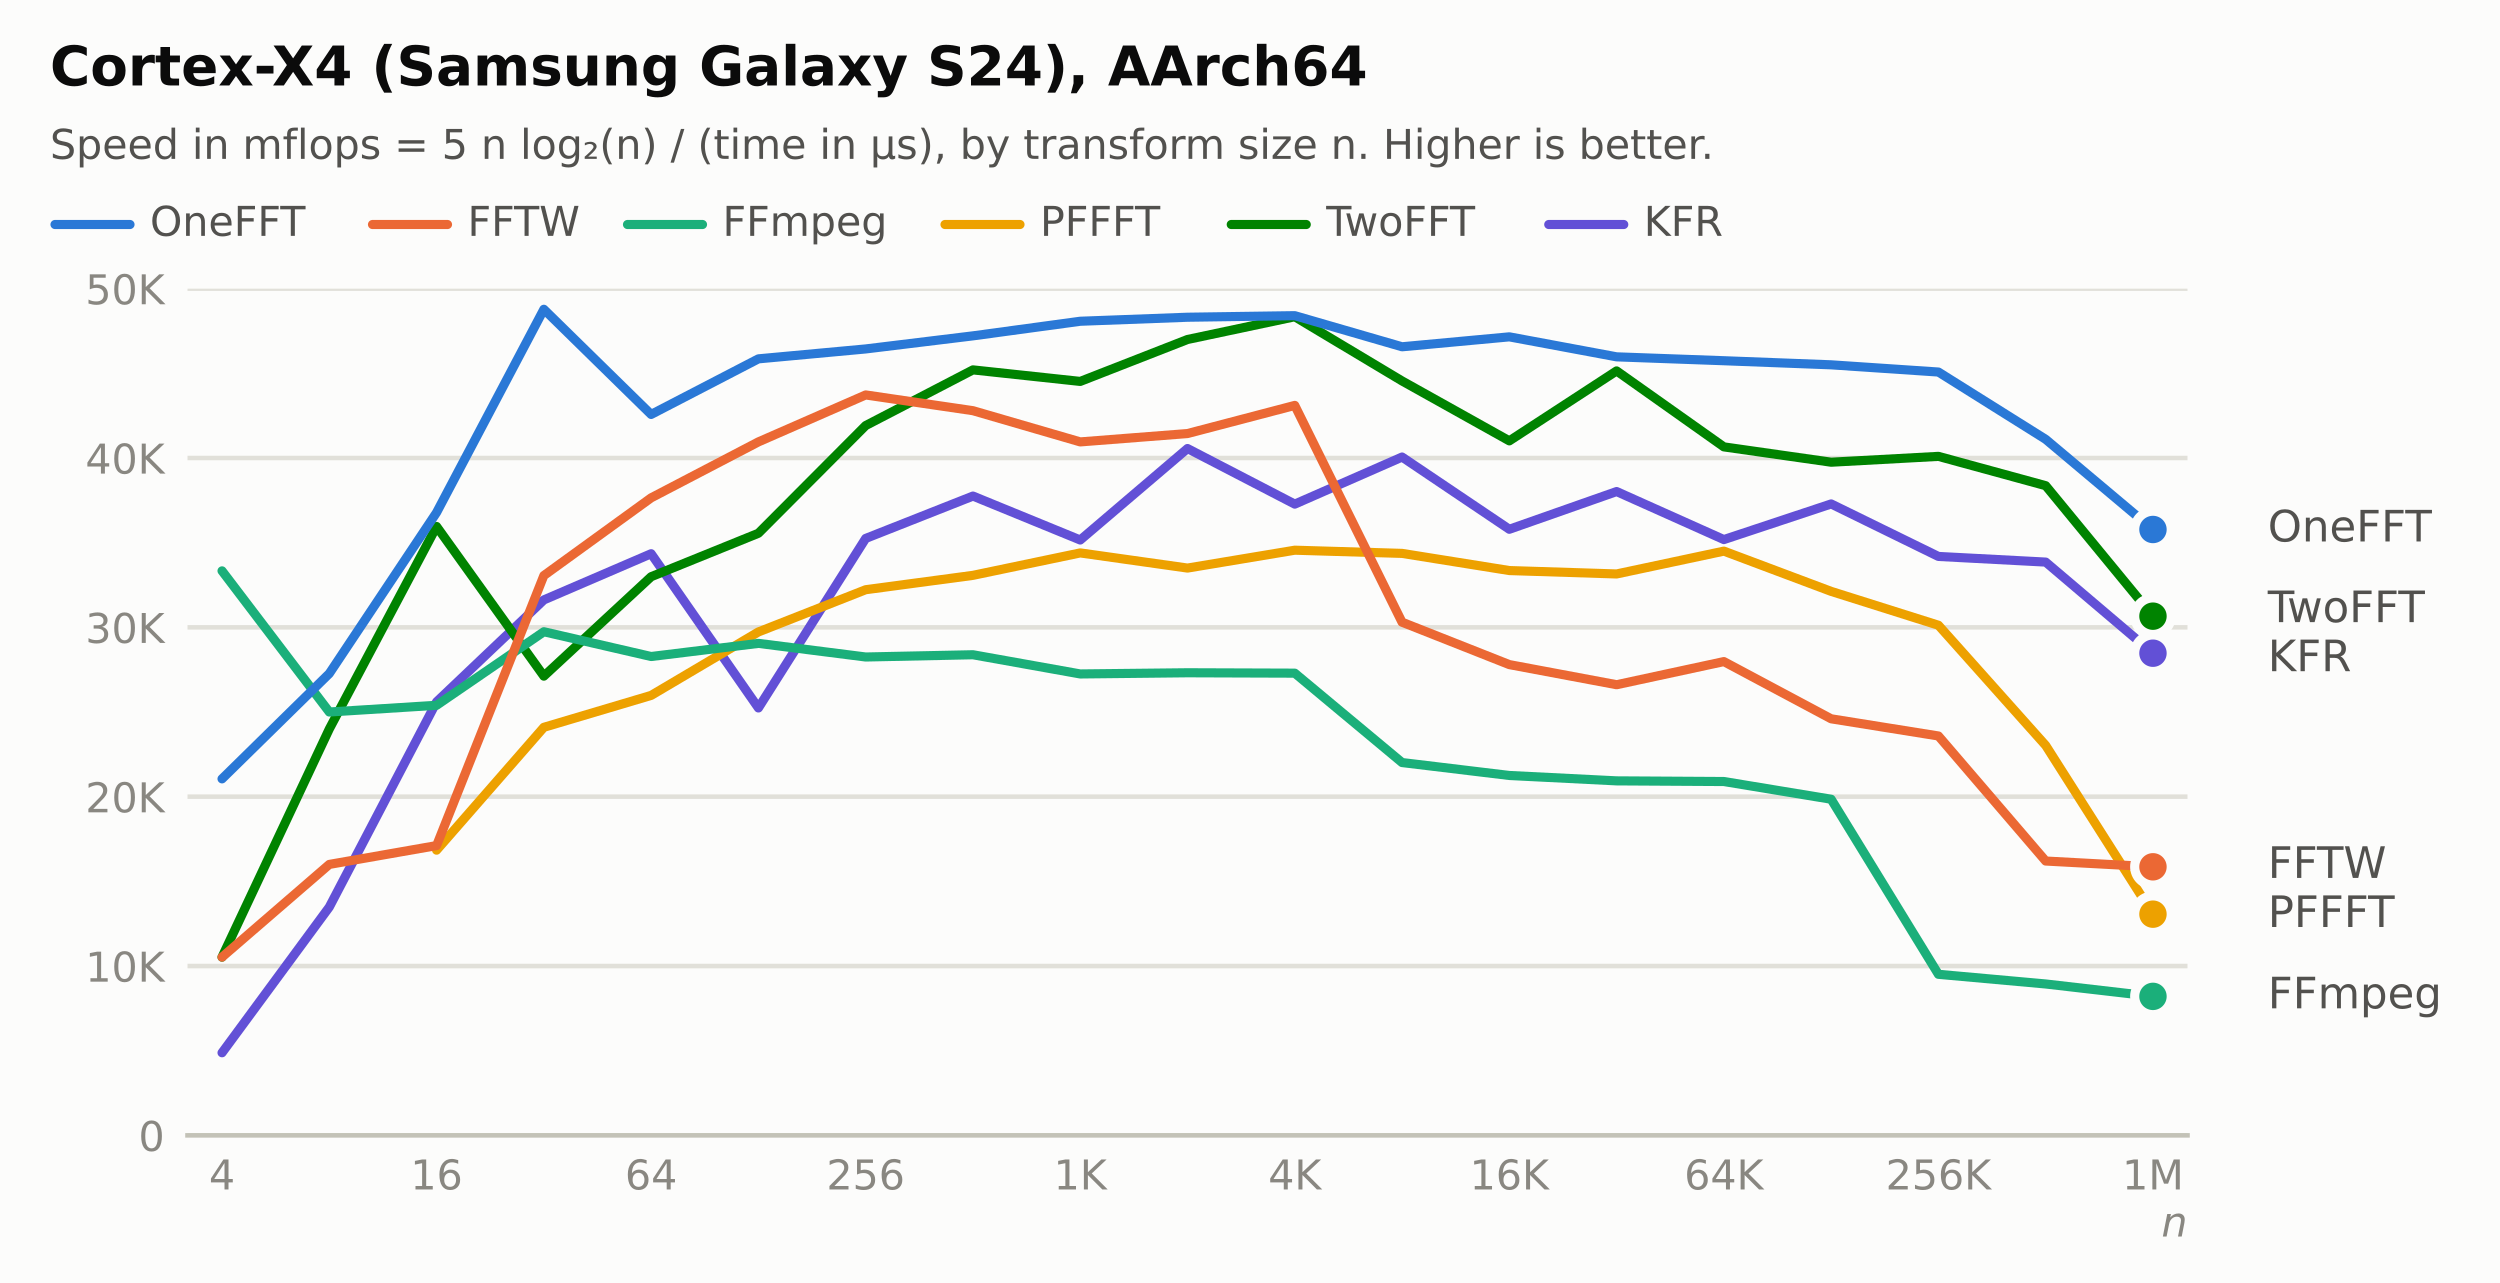
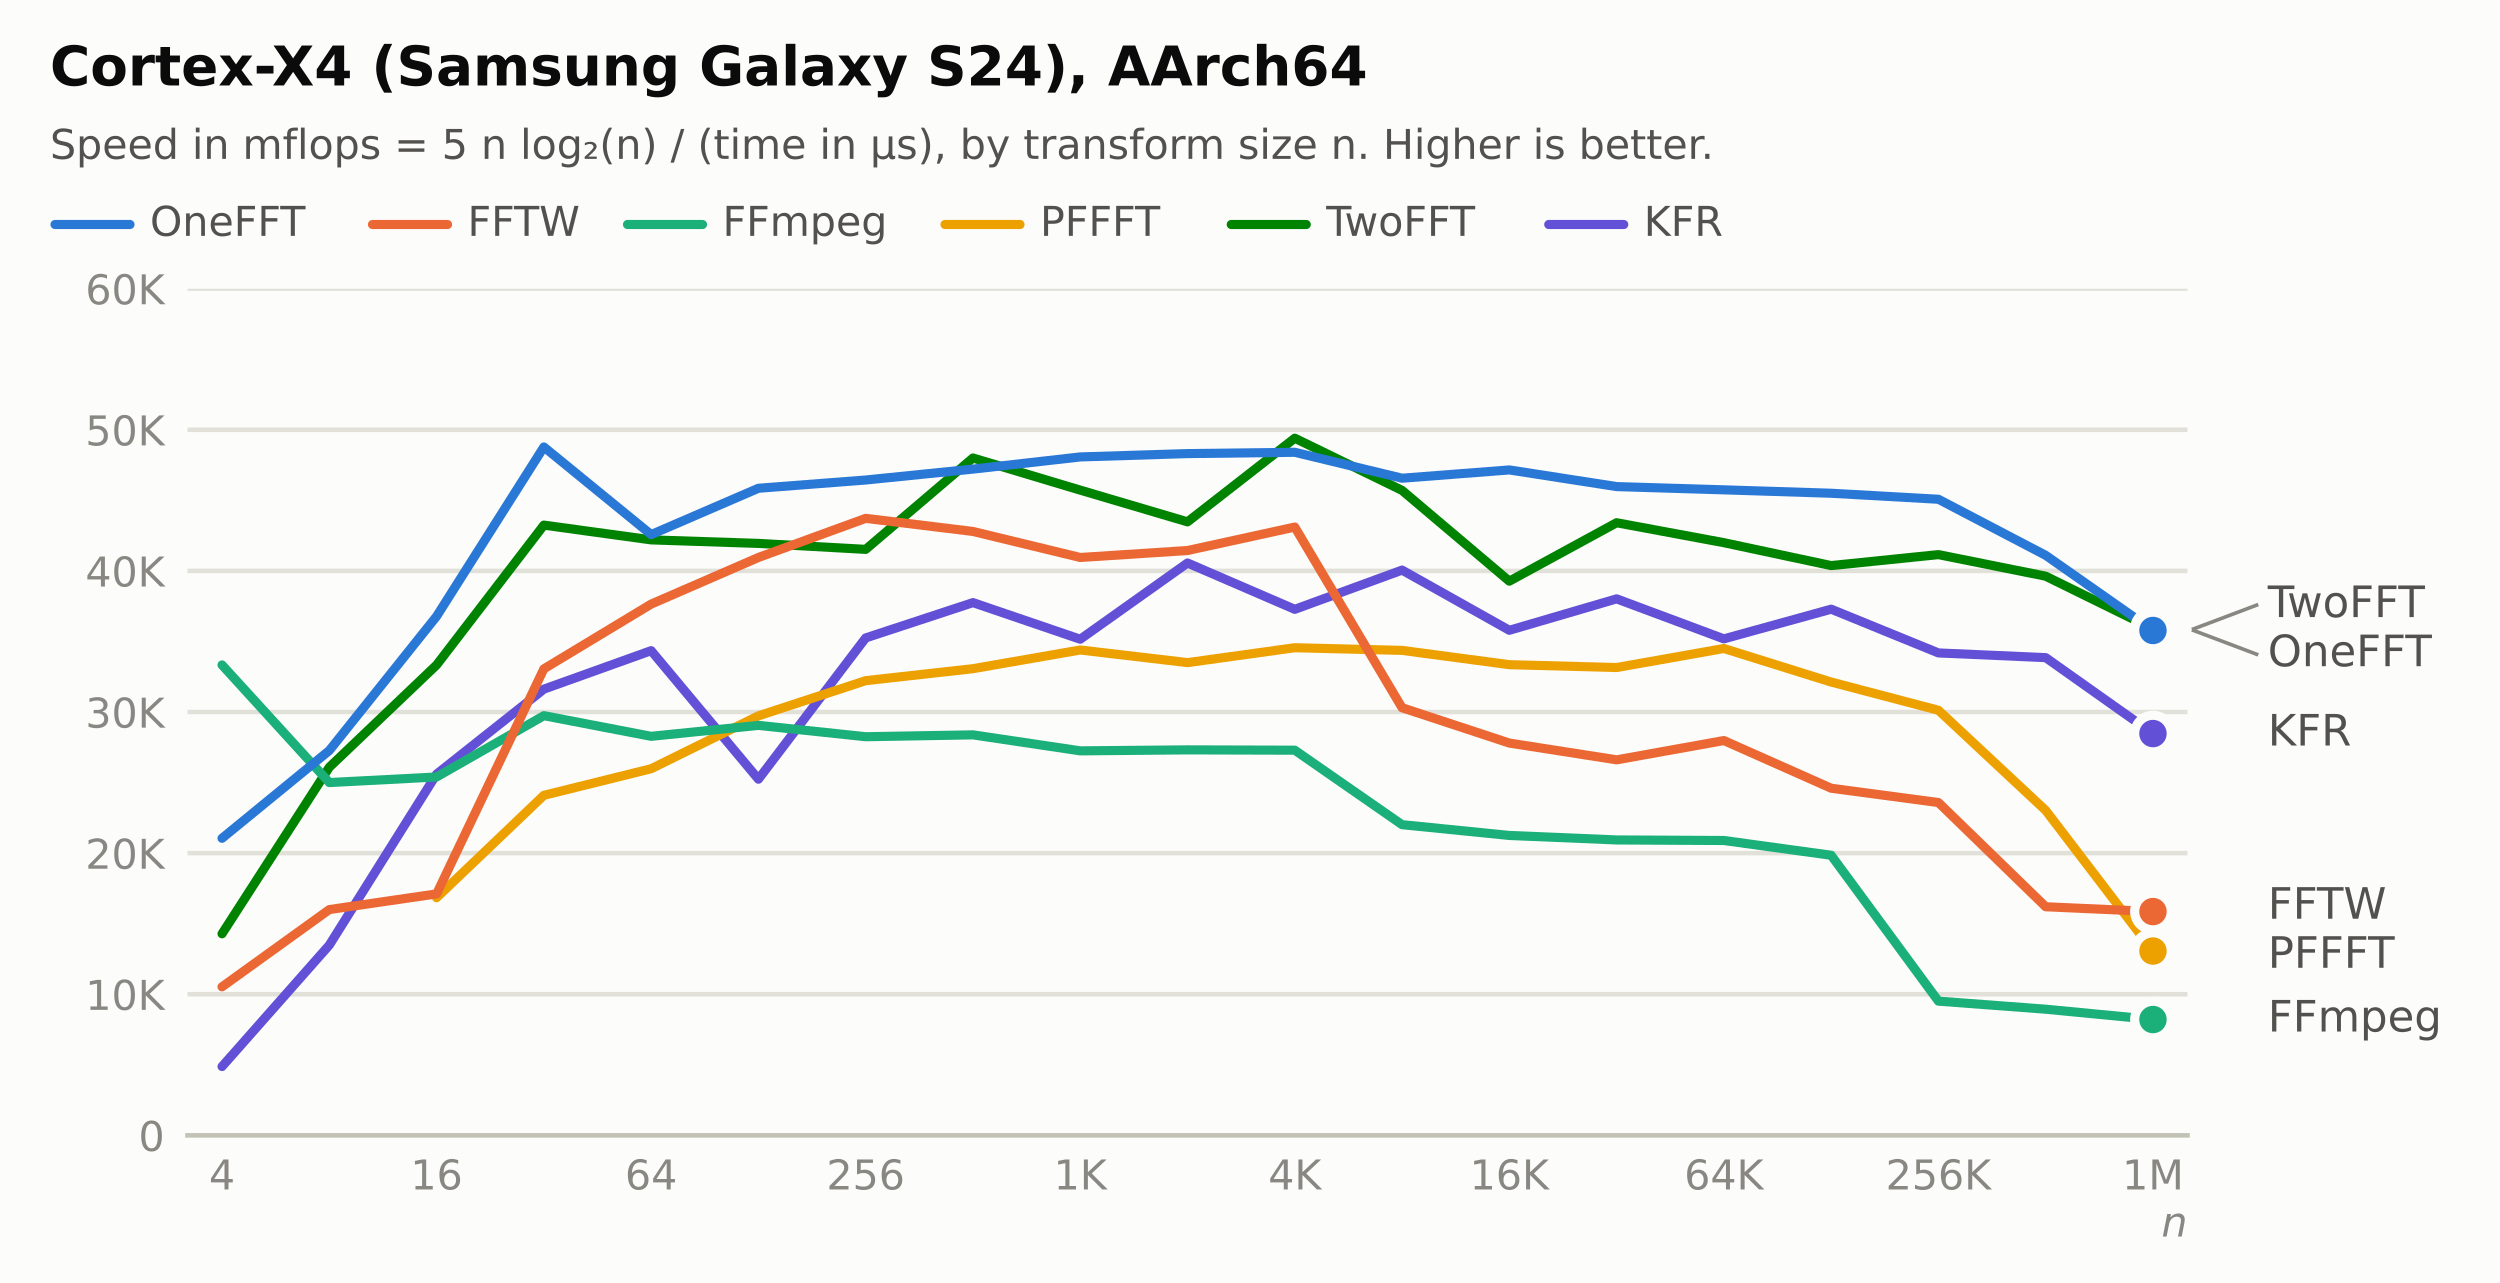
<svg xmlns="http://www.w3.org/2000/svg" xmlns:xlink="http://www.w3.org/1999/xlink" width="547.2pt" height="280.8pt" viewBox="0 0 547.2 280.8" version="1.1">
  <defs>
    <style type="text/css">*{stroke-linejoin: round; stroke-linecap: butt}</style>
  </defs>
  <g id="figure_1">
    <g id="patch_1">
      <path d="M 0 280.8  L 547.2 280.8  L 547.2 0  L 0 0  z " style="fill: #fcfcfb" />
    </g>
    <g id="axes_1">
      <g id="patch_2">
        <path d="M 41.04 248.508  L 478.8 248.508  L 478.8 63.18  L 41.04 63.18  z " style="fill: #fcfcfb" />
      </g>
      <g id="matplotlib.axis_1">
        <g id="xtick_1">
          <g id="line2d_1" />
          <g id="text_1">
            <text style="font-size: 9px; font-family: system-ui, -apple-system, 'Segoe UI', 'DejaVu Sans', sans-serif; text-anchor: middle; fill: #898781" x="48.599" y="260.347" transform="rotate(-0 48.59891 260.3466)">4</text>
          </g>
        </g>
        <g id="xtick_2">
          <g id="line2d_2" />
          <g id="text_2">
            <text style="font-size: 9px; font-family: system-ui, -apple-system, 'Segoe UI', 'DejaVu Sans', sans-serif; text-anchor: middle; fill: #898781" x="95.559" y="260.347" transform="rotate(-0 95.55915 260.3466)">16</text>
          </g>
        </g>
        <g id="xtick_3">
          <g id="line2d_3" />
          <g id="text_3">
            <text style="font-size: 9px; font-family: system-ui, -apple-system, 'Segoe UI', 'DejaVu Sans', sans-serif; text-anchor: middle; fill: #898781" x="142.519" y="260.347" transform="rotate(-0 142.5194 260.3466)">64</text>
          </g>
        </g>
        <g id="xtick_4">
          <g id="line2d_4" />
          <g id="text_4">
            <text style="font-size: 9px; font-family: system-ui, -apple-system, 'Segoe UI', 'DejaVu Sans', sans-serif; text-anchor: middle; fill: #898781" x="189.48" y="260.347" transform="rotate(-0 189.4796 260.3466)">256</text>
          </g>
        </g>
        <g id="xtick_5">
          <g id="line2d_5" />
          <g id="text_5">
            <text style="font-size: 9px; font-family: system-ui, -apple-system, 'Segoe UI', 'DejaVu Sans', sans-serif; text-anchor: middle; fill: #898781" x="236.44" y="260.347" transform="rotate(-0 236.4399 260.3466)">1K</text>
          </g>
        </g>
        <g id="xtick_6">
          <g id="line2d_6" />
          <g id="text_6">
            <text style="font-size: 9px; font-family: system-ui, -apple-system, 'Segoe UI', 'DejaVu Sans', sans-serif; text-anchor: middle; fill: #898781" x="283.4" y="260.347" transform="rotate(-0 283.4001 260.3466)">4K</text>
          </g>
        </g>
        <g id="xtick_7">
          <g id="line2d_7" />
          <g id="text_7">
            <text style="font-size: 9px; font-family: system-ui, -apple-system, 'Segoe UI', 'DejaVu Sans', sans-serif; text-anchor: middle; fill: #898781" x="330.36" y="260.347" transform="rotate(-0 330.3604 260.3466)">16K</text>
          </g>
        </g>
        <g id="xtick_8">
          <g id="line2d_8" />
          <g id="text_8">
            <text style="font-size: 9px; font-family: system-ui, -apple-system, 'Segoe UI', 'DejaVu Sans', sans-serif; text-anchor: middle; fill: #898781" x="377.321" y="260.347" transform="rotate(-0 377.3206 260.3466)">64K</text>
          </g>
        </g>
        <g id="xtick_9">
          <g id="line2d_9" />
          <g id="text_9">
            <text style="font-size: 9px; font-family: system-ui, -apple-system, 'Segoe UI', 'DejaVu Sans', sans-serif; text-anchor: middle; fill: #898781" x="424.281" y="260.347" transform="rotate(-0 424.2808 260.3466)">256K</text>
          </g>
        </g>
        <g id="xtick_10">
          <g id="line2d_10" />
          <g id="text_10">
            <text style="font-size: 9px; font-family: system-ui, -apple-system, 'Segoe UI', 'DejaVu Sans', sans-serif; text-anchor: middle; fill: #898781" x="471.241" y="260.347" transform="rotate(-0 471.2411 260.3466)">1M</text>
          </g>
        </g>
      </g>
      <g id="matplotlib.axis_2">
        <g id="ytick_1">
          <g id="line2d_11">
            <path d="M 41.04 248.508  L 478.8 248.508  " clip-path="url(#p783c82a42f)" style="fill: none; stroke: #e1e0d9; stroke-linecap: square" />
          </g>
          <g id="line2d_12" />
          <g id="text_11">
            <text style="font-size: 9px; font-family: system-ui, -apple-system, 'Segoe UI', 'DejaVu Sans', sans-serif; text-anchor: end; fill: #898781" x="36.04" y="251.927" transform="rotate(-0 36.04 251.9273)">0</text>
          </g>
        </g>
        <g id="ytick_2">
          <g id="line2d_13">
-             <path d="M 41.04 211.442  L 478.8 211.442  " clip-path="url(#p783c82a42f)" style="fill: none; stroke: #e1e0d9; stroke-linecap: square" />
+             <path d="M 41.04 217.62  L 478.8 217.62  " clip-path="url(#p783c82a42f)" style="fill: none; stroke: #e1e0d9; stroke-linecap: square" />
          </g>
          <g id="line2d_14" />
          <g id="text_12">
-             <text style="font-size: 9px; font-family: system-ui, -apple-system, 'Segoe UI', 'DejaVu Sans', sans-serif; text-anchor: end; fill: #898781" x="36.04" y="214.862" transform="rotate(-0 36.04 214.8617)">10K</text>
+             <text style="font-size: 9px; font-family: system-ui, -apple-system, 'Segoe UI', 'DejaVu Sans', sans-serif; text-anchor: end; fill: #898781" x="36.04" y="221.039" transform="rotate(-0 36.04 221.0393)">10K</text>
          </g>
        </g>
        <g id="ytick_3">
          <g id="line2d_15">
-             <path d="M 41.04 174.377  L 478.8 174.377  " clip-path="url(#p783c82a42f)" style="fill: none; stroke: #e1e0d9; stroke-linecap: square" />
+             <path d="M 41.04 186.732  L 478.8 186.732  " clip-path="url(#p783c82a42f)" style="fill: none; stroke: #e1e0d9; stroke-linecap: square" />
          </g>
          <g id="line2d_16" />
          <g id="text_13">
-             <text style="font-size: 9px; font-family: system-ui, -apple-system, 'Segoe UI', 'DejaVu Sans', sans-serif; text-anchor: end; fill: #898781" x="36.04" y="177.796" transform="rotate(-0 36.04 177.7961)">20K</text>
+             <text style="font-size: 9px; font-family: system-ui, -apple-system, 'Segoe UI', 'DejaVu Sans', sans-serif; text-anchor: end; fill: #898781" x="36.04" y="190.151" transform="rotate(-0 36.04 190.1513)">20K</text>
          </g>
        </g>
        <g id="ytick_4">
          <g id="line2d_17">
-             <path d="M 41.04 137.311  L 478.8 137.311  " clip-path="url(#p783c82a42f)" style="fill: none; stroke: #e1e0d9; stroke-linecap: square" />
+             <path d="M 41.04 155.844  L 478.8 155.844  " clip-path="url(#p783c82a42f)" style="fill: none; stroke: #e1e0d9; stroke-linecap: square" />
          </g>
          <g id="line2d_18" />
          <g id="text_14">
-             <text style="font-size: 9px; font-family: system-ui, -apple-system, 'Segoe UI', 'DejaVu Sans', sans-serif; text-anchor: end; fill: #898781" x="36.04" y="140.73" transform="rotate(-0 36.04 140.7305)">30K</text>
+             <text style="font-size: 9px; font-family: system-ui, -apple-system, 'Segoe UI', 'DejaVu Sans', sans-serif; text-anchor: end; fill: #898781" x="36.04" y="159.263" transform="rotate(-0 36.04 159.2633)">30K</text>
          </g>
        </g>
        <g id="ytick_5">
          <g id="line2d_19">
-             <path d="M 41.04 100.246  L 478.8 100.246  " clip-path="url(#p783c82a42f)" style="fill: none; stroke: #e1e0d9; stroke-linecap: square" />
+             <path d="M 41.04 124.956  L 478.8 124.956  " clip-path="url(#p783c82a42f)" style="fill: none; stroke: #e1e0d9; stroke-linecap: square" />
          </g>
          <g id="line2d_20" />
          <g id="text_15">
-             <text style="font-size: 9px; font-family: system-ui, -apple-system, 'Segoe UI', 'DejaVu Sans', sans-serif; text-anchor: end; fill: #898781" x="36.04" y="103.665" transform="rotate(-0 36.04 103.6649)">40K</text>
+             <text style="font-size: 9px; font-family: system-ui, -apple-system, 'Segoe UI', 'DejaVu Sans', sans-serif; text-anchor: end; fill: #898781" x="36.04" y="128.375" transform="rotate(-0 36.04 128.3753)">40K</text>
          </g>
        </g>
        <g id="ytick_6">
          <g id="line2d_21">
-             <path d="M 41.04 63.18  L 478.8 63.18  " clip-path="url(#p783c82a42f)" style="fill: none; stroke: #e1e0d9; stroke-linecap: square" />
+             <path d="M 41.04 94.068  L 478.8 94.068  " clip-path="url(#p783c82a42f)" style="fill: none; stroke: #e1e0d9; stroke-linecap: square" />
          </g>
          <g id="line2d_22" />
          <g id="text_16">
-             <text style="font-size: 9px; font-family: system-ui, -apple-system, 'Segoe UI', 'DejaVu Sans', sans-serif; text-anchor: end; fill: #898781" x="36.04" y="66.599" transform="rotate(-0 36.04 66.5993)">50K</text>
-           </g>
-         </g>
-       </g>
-       <g id="line2d_23">
-         <path d="M 48.599 230.427  L 72.079 198.532  L 95.559 153.62  L 119.039 131.305  L 142.519 121.199  L 166 154.957  L 189.48 117.853  L 212.96 108.578  L 236.44 118.194  L 259.92 98.174  L 283.4 110.341  L 306.88 100.037  L 330.36 115.846  L 353.84 107.589  L 377.321 118.102  L 400.801 110.303  L 424.281 121.794  L 447.761 123.03  L 471.241 142.974  " clip-path="url(#p783c82a42f)" style="fill: none; stroke: #6250d6; stroke-width: 2; stroke-linecap: round" />
-       </g>
-       <g id="line2d_24">
-         <path d="M 48.599 209.492  L 72.079 159.551  L 95.559 115.238  L 119.039 147.991  L 142.519 126.23  L 166 116.719  L 189.48 93.145  L 212.96 80.96  L 236.44 83.486  L 259.92 74.307  L 283.4 69.326  L 306.88 83.382  L 330.36 96.493  L 353.84 81.186  L 377.321 97.812  L 400.801 101.169  L 424.281 99.889  L 447.761 106.307  L 471.241 134.868  " clip-path="url(#p783c82a42f)" style="fill: none; stroke: #008300; stroke-width: 2; stroke-linecap: round" />
+             <text style="font-size: 9px; font-family: system-ui, -apple-system, 'Segoe UI', 'DejaVu Sans', sans-serif; text-anchor: end; fill: #898781" x="36.04" y="97.487" transform="rotate(-0 36.04 97.4873)">50K</text>
+           </g>
+         </g>
+         <g id="ytick_7">
+           <g id="line2d_23">
+             <path d="M 41.04 63.18  L 478.8 63.18  " clip-path="url(#p783c82a42f)" style="fill: none; stroke: #e1e0d9; stroke-linecap: square" />
+           </g>
+           <g id="line2d_24" />
+           <g id="text_17">
+             <text style="font-size: 9px; font-family: system-ui, -apple-system, 'Segoe UI', 'DejaVu Sans', sans-serif; text-anchor: end; fill: #898781" x="36.04" y="66.599" transform="rotate(-0 36.04 66.5993)">60K</text>
+           </g>
+         </g>
      </g>
      <g id="line2d_25">
-         <path d="M 95.559 186.082  L 119.039 159.193  L 142.519 152.208  L 166 138.32  L 189.48 129.077  L 212.96 125.931  L 236.44 121.022  L 259.92 124.339  L 283.4 120.427  L 306.88 121.126  L 330.36 124.883  L 353.84 125.629  L 377.321 120.63  L 400.801 129.442  L 424.281 136.853  L 447.761 163.159  L 471.241 200.093  " clip-path="url(#p783c82a42f)" style="fill: none; stroke: #eda100; stroke-width: 2; stroke-linecap: round" />
+         <path d="M 480.129 137.997  L 493.916 143.201  " style="fill: none; stroke: #898781; stroke-width: 0.8; stroke-linecap: square" />
      </g>
      <g id="line2d_26">
-         <path d="M 48.599 124.956  L 72.079 155.844  L 95.559 154.373  L 119.039 138.276  L 142.519 143.698  L 166 140.821  L 189.48 143.804  L 212.96 143.311  L 236.44 147.515  L 259.92 147.255  L 283.4 147.341  L 306.88 166.906  L 330.36 169.737  L 353.84 170.915  L 377.321 171.06  L 400.801 174.938  L 424.281 213.256  L 447.761 215.373  L 471.241 218.087  " clip-path="url(#p783c82a42f)" style="fill: none; stroke: #1baf7a; stroke-width: 2; stroke-linecap: round" />
+         <path d="M 480.129 137.657  L 493.916 132.452  " style="fill: none; stroke: #898781; stroke-width: 0.8; stroke-linecap: square" />
      </g>
      <g id="line2d_27">
-         <path d="M 48.599 209.492  L 72.079 189.203  L 95.559 185.08  L 119.039 125.977  L 142.519 108.967  L 166 96.722  L 189.48 86.445  L 212.96 89.891  L 236.44 96.724  L 259.92 94.894  L 283.4 88.736  L 306.88 136.187  L 330.36 145.469  L 353.84 149.872  L 377.321 144.807  L 400.801 157.33  L 424.281 161.091  L 447.761 188.461  L 471.241 189.728  " clip-path="url(#p783c82a42f)" style="fill: none; stroke: #eb6834; stroke-width: 2; stroke-linecap: round" />
+         <path d="M 48.599 233.441  L 72.079 206.861  L 95.559 169.435  L 119.039 150.838  L 142.519 142.417  L 166 170.548  L 189.48 139.629  L 212.96 131.9  L 236.44 139.913  L 259.92 123.23  L 283.4 133.368  L 306.88 124.782  L 330.36 137.957  L 353.84 131.076  L 377.321 139.836  L 400.801 133.337  L 424.281 142.913  L 447.761 143.943  L 471.241 160.563  " clip-path="url(#p783c82a42f)" style="fill: none; stroke: #6250d6; stroke-width: 2; stroke-linecap: round" />
+       </g>
+       <g id="line2d_28">
+         <path d="M 48.599 204.382  L 72.079 167.931  L 95.559 145.548  L 119.039 114.938  L 142.519 118.167  L 166 118.94  L 189.48 120.246  L 212.96 100.246  L 236.44 107.28  L 259.92 114.222  L 283.4 95.912  L 306.88 107.338  L 330.36 127.202  L 353.84 114.418  L 377.321 118.782  L 400.801 123.796  L 424.281 121.392  L 447.761 126.12  L 471.241 137.657  " clip-path="url(#p783c82a42f)" style="fill: none; stroke: #008300; stroke-width: 2; stroke-linecap: round" />
+       </g>
+       <g id="line2d_29">
+         <path d="M 95.559 196.486  L 119.039 174.079  L 142.519 168.258  L 166 156.684  L 189.48 148.982  L 212.96 146.361  L 236.44 142.27  L 259.92 145.034  L 283.4 141.774  L 306.88 142.356  L 330.36 145.487  L 353.84 146.109  L 377.321 141.943  L 400.801 149.286  L 424.281 155.462  L 447.761 177.384  L 471.241 208.162  " clip-path="url(#p783c82a42f)" style="fill: none; stroke: #eda100; stroke-width: 2; stroke-linecap: round" />
+       </g>
+       <g id="line2d_30">
+         <path d="M 48.599 145.548  L 72.079 171.288  L 95.559 170.062  L 119.039 156.648  L 142.519 161.166  L 166 158.769  L 189.48 161.255  L 212.96 160.844  L 236.44 164.347  L 259.92 164.13  L 283.4 164.203  L 306.88 180.506  L 330.36 182.865  L 353.84 183.847  L 377.321 183.968  L 400.801 187.2  L 424.281 219.131  L 447.761 220.895  L 471.241 223.157  " clip-path="url(#p783c82a42f)" style="fill: none; stroke: #1baf7a; stroke-width: 2; stroke-linecap: round" />
+       </g>
+       <g id="line2d_31">
+         <path d="M 48.599 215.994  L 72.079 199.087  L 95.559 195.652  L 119.039 146.399  L 142.519 132.224  L 166 122.02  L 189.48 113.455  L 212.96 116.328  L 236.44 122.021  L 259.92 120.497  L 283.4 115.365  L 306.88 154.907  L 330.36 162.642  L 353.84 166.312  L 377.321 162.09  L 400.801 172.527  L 424.281 175.66  L 447.761 198.469  L 471.241 199.525  " clip-path="url(#p783c82a42f)" style="fill: none; stroke: #eb6834; stroke-width: 2; stroke-linecap: round" />
      </g>
      <g id="patch_3">
        <path d="M 41.04 248.508  L 478.8 248.508  " style="fill: none; stroke: #c3c2b7; stroke-linejoin: miter; stroke-linecap: square" />
      </g>
-       <g id="line2d_28">
-         <path d="M 48.599 170.475  L 72.079 147.42  L 95.559 112.175  L 119.039 67.7  L 142.519 90.712  L 166 78.545  L 189.48 76.376  L 212.96 73.51  L 236.44 70.315  L 259.92 69.436  L 283.4 69.093  L 306.88 75.903  L 330.36 73.728  L 353.84 78.105  L 377.321 78.956  L 400.801 79.852  L 424.281 81.432  L 447.761 96.161  L 471.241 115.895  " clip-path="url(#p783c82a42f)" style="fill: none; stroke: #2a78d6; stroke-width: 2; stroke-linecap: round" />
-       </g>
-       <g id="text_17">
-         <text style="font-size: 9.5px; font-family: system-ui, -apple-system, 'Segoe UI', 'DejaVu Sans', sans-serif; text-anchor: start; fill: #52514e" x="496.374" y="220.708" transform="rotate(-0 496.374 220.7081)">FFmpeg</text>
+       <g id="line2d_32">
+         <path d="M 48.599 183.481  L 72.079 164.268  L 95.559 134.897  L 119.039 97.835  L 142.519 117.011  L 166 106.872  L 189.48 105.064  L 212.96 102.676  L 236.44 100.014  L 259.92 99.281  L 283.4 98.996  L 306.88 104.671  L 330.36 102.858  L 353.84 106.505  L 377.321 107.215  L 400.801 107.961  L 424.281 109.278  L 447.761 121.552  L 471.241 137.997  " clip-path="url(#p783c82a42f)" style="fill: none; stroke: #2a78d6; stroke-width: 2; stroke-linecap: round" />
      </g>
      <g id="text_18">
-         <text style="font-size: 9.5px; font-family: system-ui, -apple-system, 'Segoe UI', 'DejaVu Sans', sans-serif; text-anchor: start; fill: #52514e" x="496.374" y="202.906" transform="rotate(-0 496.374 202.9064)">PFFFT</text>
+         <text style="font-size: 9.5px; font-family: system-ui, -apple-system, 'Segoe UI', 'DejaVu Sans', sans-serif; text-anchor: start; fill: #52514e" x="496.374" y="225.778" transform="rotate(-0 496.374 225.7783)">FFmpeg</text>
      </g>
      <g id="text_19">
-         <text style="font-size: 9.5px; font-family: system-ui, -apple-system, 'Segoe UI', 'DejaVu Sans', sans-serif; text-anchor: start; fill: #52514e" x="496.374" y="192.157" transform="rotate(-0 496.374 192.1574)">FFTW</text>
+         <text style="font-size: 9.5px; font-family: system-ui, -apple-system, 'Segoe UI', 'DejaVu Sans', sans-serif; text-anchor: start; fill: #52514e" x="496.374" y="211.839" transform="rotate(-0 496.374 211.8393)">PFFFT</text>
      </g>
      <g id="text_20">
-         <text style="font-size: 9.5px; font-family: system-ui, -apple-system, 'Segoe UI', 'DejaVu Sans', sans-serif; text-anchor: start; fill: #52514e" x="496.374" y="146.917" transform="rotate(-0 496.374 146.9172)">KFR</text>
+         <text style="font-size: 9.5px; font-family: system-ui, -apple-system, 'Segoe UI', 'DejaVu Sans', sans-serif; text-anchor: start; fill: #52514e" x="496.374" y="201.09" transform="rotate(-0 496.374 201.0903)">FFTW</text>
      </g>
      <g id="text_21">
-         <text style="font-size: 9.5px; font-family: system-ui, -apple-system, 'Segoe UI', 'DejaVu Sans', sans-serif; text-anchor: start; fill: #52514e" x="496.374" y="136.168" transform="rotate(-0 496.374 136.1682)">TwoFFT</text>
+         <text style="font-size: 9.5px; font-family: system-ui, -apple-system, 'Segoe UI', 'DejaVu Sans', sans-serif; text-anchor: start; fill: #52514e" x="496.374" y="163.185" transform="rotate(-0 496.374 163.1846)">KFR</text>
      </g>
      <g id="text_22">
-         <text style="font-size: 9.5px; font-family: system-ui, -apple-system, 'Segoe UI', 'DejaVu Sans', sans-serif; text-anchor: start; fill: #52514e" x="496.374" y="118.516" transform="rotate(-0 496.374 118.516)">OneFFT</text>
-       </g>
-       <g id="line2d_29">
-         <path d="M 471.241 142.974  " style="fill: none; stroke: #1f77b4; stroke-width: 1.5; stroke-linecap: square" />
+         <text style="font-size: 9.5px; font-family: system-ui, -apple-system, 'Segoe UI', 'DejaVu Sans', sans-serif; text-anchor: start; fill: #52514e" x="496.374" y="145.823" transform="rotate(-0 496.374 145.8228)">OneFFT</text>
+       </g>
+       <g id="text_23">
+         <text style="font-size: 9.5px; font-family: system-ui, -apple-system, 'Segoe UI', 'DejaVu Sans', sans-serif; text-anchor: start; fill: #52514e" x="496.374" y="135.074" transform="rotate(-0 496.374 135.0738)">TwoFFT</text>
+       </g>
+       <g id="line2d_33">
+         <path d="M 471.241 160.563  " style="fill: none; stroke: #1f77b4; stroke-width: 1.5; stroke-linecap: square" />
        <defs>
          <path id="m123f0e776b" d="M 0 4  C 1.061 4 2.078 3.579 2.828 2.828  C 3.579 2.078 4 1.061 4 0  C 4 -1.061 3.579 -2.078 2.828 -2.828  C 2.078 -3.579 1.061 -4 0 -4  C -1.061 -4 -2.078 -3.579 -2.828 -2.828  C -3.579 -2.078 -4 -1.061 -4 0  C -4 1.061 -3.579 2.078 -2.828 2.828  C -2.078 3.579 -1.061 4 0 4  z " style="stroke: #fcfcfb; stroke-width: 2" />
        </defs>
        <g>
-           <use xlink:href="#m123f0e776b" x="471.241" y="142.974" style="fill: #6250d6; stroke: #fcfcfb; stroke-width: 2" />
-         </g>
-       </g>
-       <g id="line2d_30">
-         <path d="M 471.241 134.868  " style="fill: none; stroke: #ff7f0e; stroke-width: 1.5; stroke-linecap: square" />
+           <use xlink:href="#m123f0e776b" x="471.241" y="160.563" style="fill: #6250d6; stroke: #fcfcfb; stroke-width: 2" />
+         </g>
+       </g>
+       <g id="line2d_34">
+         <path d="M 471.241 137.657  " style="fill: none; stroke: #ff7f0e; stroke-width: 1.5; stroke-linecap: square" />
        <defs>
          <path id="m40af506e91" d="M 0 4  C 1.061 4 2.078 3.579 2.828 2.828  C 3.579 2.078 4 1.061 4 0  C 4 -1.061 3.579 -2.078 2.828 -2.828  C 2.078 -3.579 1.061 -4 0 -4  C -1.061 -4 -2.078 -3.579 -2.828 -2.828  C -3.579 -2.078 -4 -1.061 -4 0  C -4 1.061 -3.579 2.078 -2.828 2.828  C -2.078 3.579 -1.061 4 0 4  z " style="stroke: #fcfcfb; stroke-width: 2" />
        </defs>
        <g>
-           <use xlink:href="#m40af506e91" x="471.241" y="134.868" style="fill: #008300; stroke: #fcfcfb; stroke-width: 2" />
-         </g>
-       </g>
-       <g id="line2d_31">
-         <path d="M 471.241 200.093  " style="fill: none; stroke: #2ca02c; stroke-width: 1.5; stroke-linecap: square" />
+           <use xlink:href="#m40af506e91" x="471.241" y="137.657" style="fill: #008300; stroke: #fcfcfb; stroke-width: 2" />
+         </g>
+       </g>
+       <g id="line2d_35">
+         <path d="M 471.241 208.162  " style="fill: none; stroke: #2ca02c; stroke-width: 1.5; stroke-linecap: square" />
        <defs>
          <path id="m5d4fb2577f" d="M 0 4  C 1.061 4 2.078 3.579 2.828 2.828  C 3.579 2.078 4 1.061 4 0  C 4 -1.061 3.579 -2.078 2.828 -2.828  C 2.078 -3.579 1.061 -4 0 -4  C -1.061 -4 -2.078 -3.579 -2.828 -2.828  C -3.579 -2.078 -4 -1.061 -4 0  C -4 1.061 -3.579 2.078 -2.828 2.828  C -2.078 3.579 -1.061 4 0 4  z " style="stroke: #fcfcfb; stroke-width: 2" />
        </defs>
        <g>
-           <use xlink:href="#m5d4fb2577f" x="471.241" y="200.093" style="fill: #eda100; stroke: #fcfcfb; stroke-width: 2" />
-         </g>
-       </g>
-       <g id="line2d_32">
-         <path d="M 471.241 218.087  " style="fill: none; stroke: #d62728; stroke-width: 1.5; stroke-linecap: square" />
+           <use xlink:href="#m5d4fb2577f" x="471.241" y="208.162" style="fill: #eda100; stroke: #fcfcfb; stroke-width: 2" />
+         </g>
+       </g>
+       <g id="line2d_36">
+         <path d="M 471.241 223.157  " style="fill: none; stroke: #d62728; stroke-width: 1.5; stroke-linecap: square" />
        <defs>
          <path id="mb385538bec" d="M 0 4  C 1.061 4 2.078 3.579 2.828 2.828  C 3.579 2.078 4 1.061 4 0  C 4 -1.061 3.579 -2.078 2.828 -2.828  C 2.078 -3.579 1.061 -4 0 -4  C -1.061 -4 -2.078 -3.579 -2.828 -2.828  C -3.579 -2.078 -4 -1.061 -4 0  C -4 1.061 -3.579 2.078 -2.828 2.828  C -2.078 3.579 -1.061 4 0 4  z " style="stroke: #fcfcfb; stroke-width: 2" />
        </defs>
        <g>
-           <use xlink:href="#mb385538bec" x="471.241" y="218.087" style="fill: #1baf7a; stroke: #fcfcfb; stroke-width: 2" />
-         </g>
-       </g>
-       <g id="line2d_33">
-         <path d="M 471.241 189.728  " style="fill: none; stroke: #9467bd; stroke-width: 1.5; stroke-linecap: square" />
+           <use xlink:href="#mb385538bec" x="471.241" y="223.157" style="fill: #1baf7a; stroke: #fcfcfb; stroke-width: 2" />
+         </g>
+       </g>
+       <g id="line2d_37">
+         <path d="M 471.241 199.525  " style="fill: none; stroke: #9467bd; stroke-width: 1.5; stroke-linecap: square" />
        <defs>
          <path id="m1467af2e55" d="M 0 4  C 1.061 4 2.078 3.579 2.828 2.828  C 3.579 2.078 4 1.061 4 0  C 4 -1.061 3.579 -2.078 2.828 -2.828  C 2.078 -3.579 1.061 -4 0 -4  C -1.061 -4 -2.078 -3.579 -2.828 -2.828  C -3.579 -2.078 -4 -1.061 -4 0  C -4 1.061 -3.579 2.078 -2.828 2.828  C -2.078 3.579 -1.061 4 0 4  z " style="stroke: #fcfcfb; stroke-width: 2" />
        </defs>
        <g>
-           <use xlink:href="#m1467af2e55" x="471.241" y="189.728" style="fill: #eb6834; stroke: #fcfcfb; stroke-width: 2" />
-         </g>
-       </g>
-       <g id="line2d_34">
-         <path d="M 471.241 115.895  " style="fill: none; stroke: #8c564b; stroke-width: 1.5; stroke-linecap: square" />
+           <use xlink:href="#m1467af2e55" x="471.241" y="199.525" style="fill: #eb6834; stroke: #fcfcfb; stroke-width: 2" />
+         </g>
+       </g>
+       <g id="line2d_38">
+         <path d="M 471.241 137.997  " style="fill: none; stroke: #8c564b; stroke-width: 1.5; stroke-linecap: square" />
        <defs>
          <path id="mdb0aa99128" d="M 0 4  C 1.061 4 2.078 3.579 2.828 2.828  C 3.579 2.078 4 1.061 4 0  C 4 -1.061 3.579 -2.078 2.828 -2.828  C 2.078 -3.579 1.061 -4 0 -4  C -1.061 -4 -2.078 -3.579 -2.828 -2.828  C -3.579 -2.078 -4 -1.061 -4 0  C -4 1.061 -3.579 2.078 -2.828 2.828  C -2.078 3.579 -1.061 4 0 4  z " style="stroke: #fcfcfb; stroke-width: 2" />
        </defs>
        <g>
-           <use xlink:href="#mdb0aa99128" x="471.241" y="115.895" style="fill: #2a78d6; stroke: #fcfcfb; stroke-width: 2" />
-         </g>
-       </g>
-     </g>
-     <g id="line2d_35">
+           <use xlink:href="#mdb0aa99128" x="471.241" y="137.997" style="fill: #2a78d6; stroke: #fcfcfb; stroke-width: 2" />
+         </g>
+       </g>
+     </g>
+     <g id="line2d_39">
      <path d="M 12.038 49.14  L 28.454 49.14  " style="fill: none; stroke: #2a78d6; stroke-width: 2; stroke-linecap: round" />
    </g>
-     <g id="line2d_36">
+     <g id="line2d_40">
      <path d="M 81.533 49.14  L 97.949 49.14  " style="fill: none; stroke: #eb6834; stroke-width: 2; stroke-linecap: round" />
    </g>
-     <g id="line2d_37">
+     <g id="line2d_41">
      <path d="M 137.347 49.14  L 153.763 49.14  " style="fill: none; stroke: #1baf7a; stroke-width: 2; stroke-linecap: round" />
    </g>
-     <g id="line2d_38">
+     <g id="line2d_42">
      <path d="M 206.842 49.14  L 223.258 49.14  " style="fill: none; stroke: #eda100; stroke-width: 2; stroke-linecap: round" />
    </g>
-     <g id="line2d_39">
+     <g id="line2d_43">
      <path d="M 269.496 49.14  L 285.912 49.14  " style="fill: none; stroke: #008300; stroke-width: 2; stroke-linecap: round" />
    </g>
-     <g id="line2d_40">
+     <g id="line2d_44">
      <path d="M 338.99 49.14  L 355.406 49.14  " style="fill: none; stroke: #6250d6; stroke-width: 2; stroke-linecap: round" />
    </g>
-     <g id="text_23">
+     <g id="text_24">
      <text style="font-weight: 700; font-size: 12px; font-family: system-ui, -apple-system, 'Segoe UI', 'DejaVu Sans', sans-serif; text-anchor: start; fill: #0b0b0b" x="10.944" y="18.708" transform="rotate(-0 10.944 18.70838)">Cortex-X4 (Samsung Galaxy S24), AArch64</text>
    </g>
-     <g id="text_24">
+     <g id="text_25">
      <text style="font-size: 9px; font-family: system-ui, -apple-system, 'Segoe UI', 'DejaVu Sans', sans-serif; text-anchor: start; fill: #52514e" x="10.944" y="34.775" transform="rotate(-0 10.944 34.77544)">Speed in mflops = 5 n log₂(n) / (time in µs), by transform size n. Higher is better.</text>
    </g>
-     <g id="text_25">
+     <g id="text_26">
      <text style="font-size: 9px; font-family: system-ui, -apple-system, 'Segoe UI', 'DejaVu Sans', sans-serif; text-anchor: start; fill: #52514e" x="32.832" y="51.623" transform="rotate(-0 32.832 51.62344)">OneFFT</text>
    </g>
-     <g id="text_26">
+     <g id="text_27">
      <text style="font-size: 9px; font-family: system-ui, -apple-system, 'Segoe UI', 'DejaVu Sans', sans-serif; text-anchor: start; fill: #52514e" x="102.326" y="51.623" transform="rotate(-0 102.3264 51.62344)">FFTW</text>
    </g>
-     <g id="text_27">
+     <g id="text_28">
      <text style="font-size: 9px; font-family: system-ui, -apple-system, 'Segoe UI', 'DejaVu Sans', sans-serif; text-anchor: start; fill: #52514e" x="158.141" y="51.623" transform="rotate(-0 158.1408 51.62344)">FFmpeg</text>
    </g>
-     <g id="text_28">
+     <g id="text_29">
      <text style="font-size: 9px; font-family: system-ui, -apple-system, 'Segoe UI', 'DejaVu Sans', sans-serif; text-anchor: start; fill: #52514e" x="227.635" y="51.623" transform="rotate(-0 227.6352 51.62344)">PFFFT</text>
    </g>
-     <g id="text_29">
+     <g id="text_30">
      <text style="font-size: 9px; font-family: system-ui, -apple-system, 'Segoe UI', 'DejaVu Sans', sans-serif; text-anchor: start; fill: #52514e" x="290.29" y="51.623" transform="rotate(-0 290.2896 51.62344)">TwoFFT</text>
    </g>
-     <g id="text_30">
+     <g id="text_31">
      <text style="font-size: 9px; font-family: system-ui, -apple-system, 'Segoe UI', 'DejaVu Sans', sans-serif; text-anchor: start; fill: #52514e" x="359.784" y="51.623" transform="rotate(-0 359.784 51.62344)">KFR</text>
    </g>
-     <g id="text_31">
+     <g id="text_32">
      <text style="font-style: italic; font-size: 9px; font-family: system-ui, -apple-system, 'Segoe UI', 'DejaVu Sans', sans-serif; text-anchor: end; fill: #898781" x="478.8" y="270.647" transform="rotate(-0 478.8 270.6474)">n</text>
    </g>
  </g>
  <defs>
    <clipPath id="p783c82a42f">
      <rect x="41.04" y="63.18" width="437.76" height="185.328" />
    </clipPath>
  </defs>
</svg>
